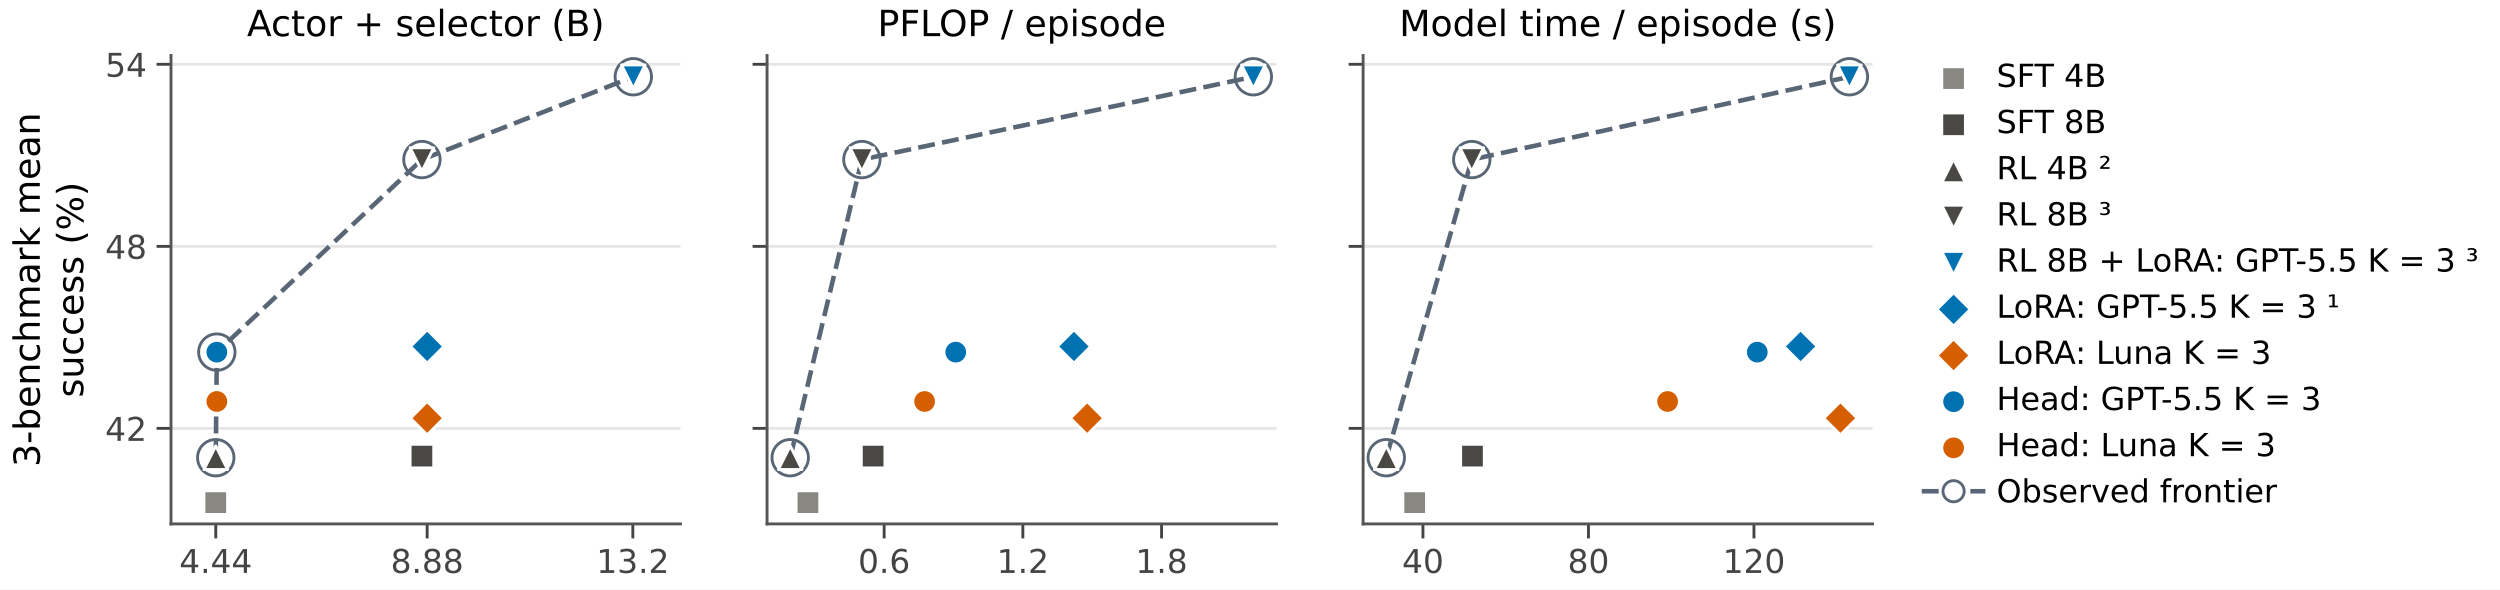
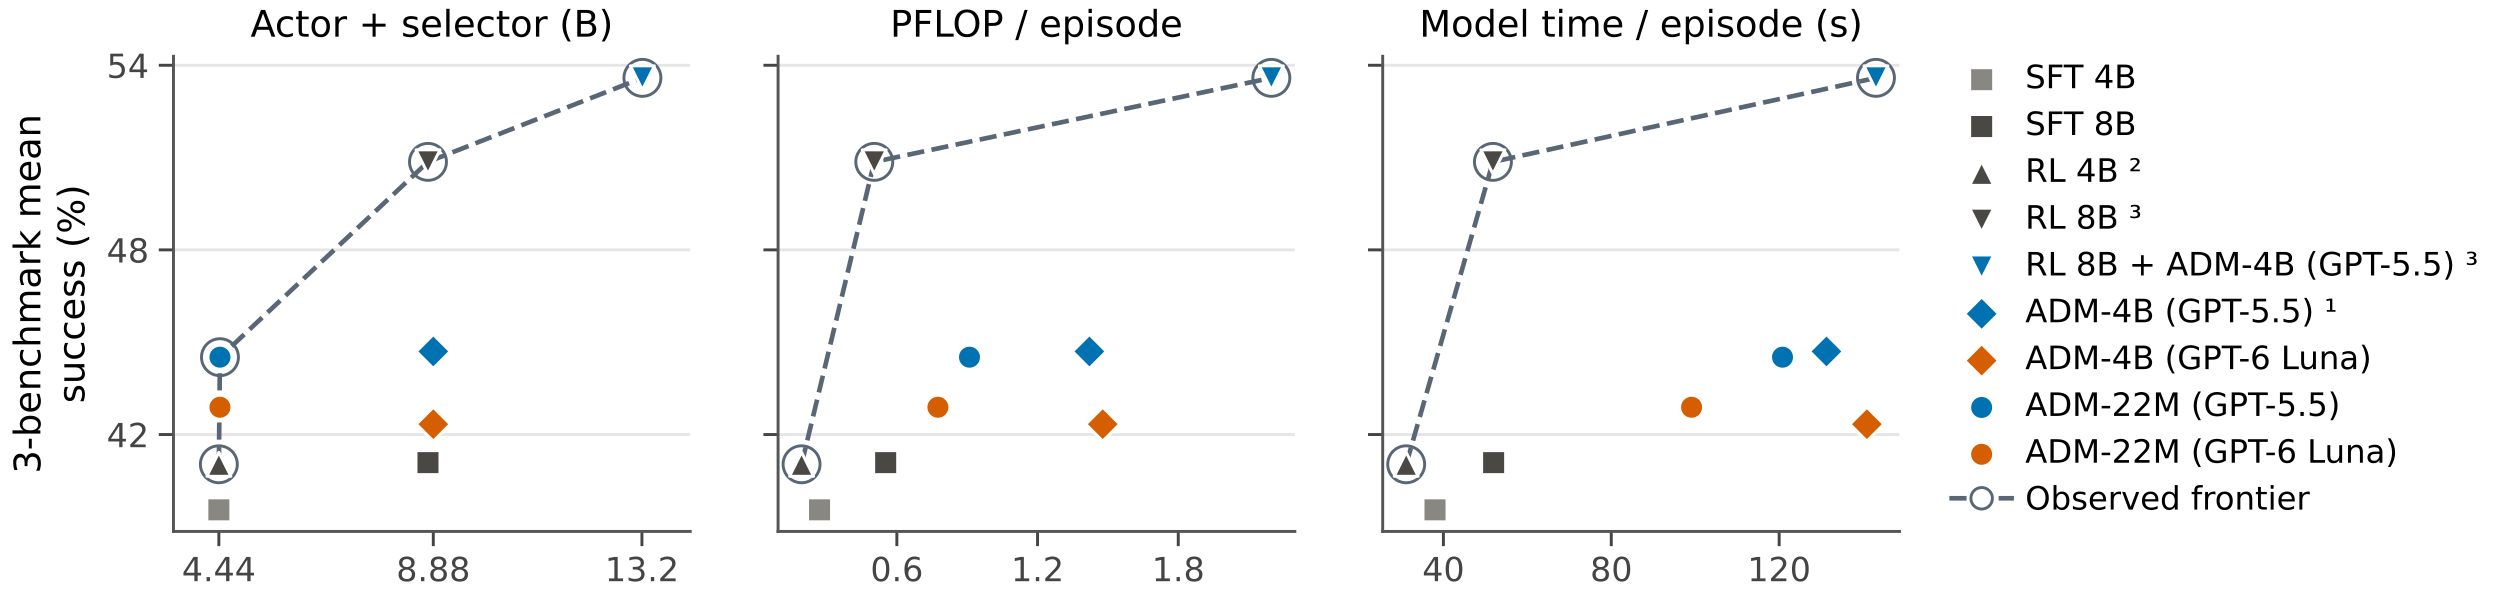
- <svg xmlns="http://www.w3.org/2000/svg" xmlns:xlink="http://www.w3.org/1999/xlink" width="518.351pt" height="122.227pt" viewBox="0 0 518.351 122.227" version="1.1">
+ <svg xmlns="http://www.w3.org/2000/svg" xmlns:xlink="http://www.w3.org/1999/xlink" width="511.009pt" height="122.227pt" viewBox="0 0 511.009 122.227" version="1.1">
  <defs>
    <style type="text/css">*{stroke-linejoin: round; stroke-linecap: butt}</style>
  </defs>
  <g id="figure_1">
    <g id="patch_1">
-       <path d="M 0 122.227 L 518.351 122.227 L 518.351 0 L 0 0 z " style="fill: #ffffff" />
+       <path d="M 0 122.227 L 511.009 122.227 L 511.009 0 L 0 0 z " style="fill: #ffffff" />
    </g>
    <g id="axes_1">
      <g id="patch_2">
        <path d="M 35.457 108.627 L 141.085 108.627 L 141.085 11.499 L 35.457 11.499 z " style="fill: #ffffff" />
      </g>
      <g id="matplotlib.axis_1">
        <g id="xtick_1">
          <g id="line2d_1">
            <defs>
-               <path id="m467cc24505" d="M 0 0 L 0 3 " style="stroke: #444444; stroke-width: 0.6" />
+               <path id="m7555bfcea2" d="M 0 0 L 0 3 " style="stroke: #444444; stroke-width: 0.6" />
            </defs>
            <g>
-               <use xlink:href="#m467cc24505" x="44.736" y="108.627" style="fill: #444444; stroke: #444444; stroke-width: 0.6" />
+               <use xlink:href="#m7555bfcea2" x="44.736" y="108.627" style="fill: #444444; stroke: #444444; stroke-width: 0.6" />
            </g>
          </g>
          <g id="text_1">
            <text style="font-size: 6.8px; font-family: 'DejaVu Sans'; text-anchor: middle; fill: #444444" x="44.736" y="118.793" transform="rotate(-0 44.73605 118.7932)">4.44</text>
          </g>
        </g>
        <g id="xtick_2">
          <g id="line2d_2">
            <g>
-               <use xlink:href="#m467cc24505" x="88.567" y="108.627" style="fill: #444444; stroke: #444444; stroke-width: 0.6" />
+               <use xlink:href="#m7555bfcea2" x="88.567" y="108.627" style="fill: #444444; stroke: #444444; stroke-width: 0.6" />
            </g>
          </g>
          <g id="text_2">
            <text style="font-size: 6.8px; font-family: 'DejaVu Sans'; text-anchor: middle; fill: #444444" x="88.567" y="118.793" transform="rotate(-0 88.56704 118.7932)">8.88</text>
          </g>
        </g>
        <g id="xtick_3">
          <g id="line2d_3">
            <g>
-               <use xlink:href="#m467cc24505" x="131.213" y="108.627" style="fill: #444444; stroke: #444444; stroke-width: 0.6" />
+               <use xlink:href="#m7555bfcea2" x="131.213" y="108.627" style="fill: #444444; stroke: #444444; stroke-width: 0.6" />
            </g>
          </g>
          <g id="text_3">
            <text style="font-size: 6.8px; font-family: 'DejaVu Sans'; text-anchor: middle; fill: #444444" x="131.213" y="118.793" transform="rotate(-0 131.2134 118.7932)">13.2</text>
          </g>
        </g>
      </g>
      <g id="matplotlib.axis_2">
        <g id="ytick_1">
          <g id="line2d_4">
-             <path d="M 35.457 88.821 L 141.085 88.821 " clip-path="url(#p1fb001152b)" style="fill: none; stroke: #e6e6e6; stroke-width: 0.6; stroke-linecap: square" />
+             <path d="M 35.457 88.821 L 141.085 88.821 " clip-path="url(#p6ef4830138)" style="fill: none; stroke: #e6e6e6; stroke-width: 0.6; stroke-linecap: square" />
          </g>
          <g id="line2d_5">
            <defs>
-               <path id="mafa290ee79" d="M 0 0 L -3 0 " style="stroke: #444444; stroke-width: 0.6" />
+               <path id="m718852ab96" d="M 0 0 L -3 0 " style="stroke: #444444; stroke-width: 0.6" />
            </defs>
            <g>
-               <use xlink:href="#mafa290ee79" x="35.457" y="88.821" style="fill: #444444; stroke: #444444; stroke-width: 0.6" />
+               <use xlink:href="#m718852ab96" x="35.457" y="88.821" style="fill: #444444; stroke: #444444; stroke-width: 0.6" />
            </g>
          </g>
          <g id="text_4">
            <text style="font-size: 6.8px; font-family: 'DejaVu Sans'; text-anchor: end; fill: #444444" x="30.457" y="91.404" transform="rotate(-0 30.45652 91.40427)">42</text>
          </g>
        </g>
        <g id="ytick_2">
          <g id="line2d_6">
-             <path d="M 35.457 51.078 L 141.085 51.078 " clip-path="url(#p1fb001152b)" style="fill: none; stroke: #e6e6e6; stroke-width: 0.6; stroke-linecap: square" />
+             <path d="M 35.457 51.078 L 141.085 51.078 " clip-path="url(#p6ef4830138)" style="fill: none; stroke: #e6e6e6; stroke-width: 0.6; stroke-linecap: square" />
          </g>
          <g id="line2d_7">
            <g>
-               <use xlink:href="#mafa290ee79" x="35.457" y="51.078" style="fill: #444444; stroke: #444444; stroke-width: 0.6" />
+               <use xlink:href="#m718852ab96" x="35.457" y="51.078" style="fill: #444444; stroke: #444444; stroke-width: 0.6" />
            </g>
          </g>
          <g id="text_5">
            <text style="font-size: 6.8px; font-family: 'DejaVu Sans'; text-anchor: end; fill: #444444" x="30.457" y="53.661" transform="rotate(-0 30.45652 53.66105)">48</text>
          </g>
        </g>
        <g id="ytick_3">
          <g id="line2d_8">
-             <path d="M 35.457 13.335 L 141.085 13.335 " clip-path="url(#p1fb001152b)" style="fill: none; stroke: #e6e6e6; stroke-width: 0.6; stroke-linecap: square" />
+             <path d="M 35.457 13.335 L 141.085 13.335 " clip-path="url(#p6ef4830138)" style="fill: none; stroke: #e6e6e6; stroke-width: 0.6; stroke-linecap: square" />
          </g>
          <g id="line2d_9">
            <g>
-               <use xlink:href="#mafa290ee79" x="35.457" y="13.335" style="fill: #444444; stroke: #444444; stroke-width: 0.6" />
+               <use xlink:href="#m718852ab96" x="35.457" y="13.335" style="fill: #444444; stroke: #444444; stroke-width: 0.6" />
            </g>
          </g>
          <g id="text_6">
            <text style="font-size: 6.8px; font-family: 'DejaVu Sans'; text-anchor: end; fill: #444444" x="30.457" y="15.918" transform="rotate(-0 30.45652 15.91782)">54</text>
          </g>
        </g>
        <g id="text_7">
          <text style="font-size: 7.5px; font-family: 'DejaVu Sans'" transform="translate(8.249561 96.79525) rotate(-90)">3-benchmark mean</text>
          <text style="font-size: 7.5px; font-family: 'DejaVu Sans'" transform="translate(17.25102 82.41224) rotate(-90)">success (%)</text>
        </g>
      </g>
      <g id="line2d_10">
-         <path d="M 44.736 94.902 L 44.959 73.011 L 87.481 33.087 L 131.312 15.914 " clip-path="url(#p1fb001152b)" style="fill: none; stroke-dasharray: 3.515,1.52; stroke-dashoffset: 0; stroke: #596675; stroke-width: 0.95" />
+         <path d="M 44.736 94.902 L 44.959 73.011 L 87.481 33.087 L 131.312 15.914 " clip-path="url(#p6ef4830138)" style="fill: none; stroke-dasharray: 3.515,1.52; stroke-dashoffset: 0; stroke: #596675; stroke-width: 0.95" />
      </g>
      <g id="PathCollection_1">
        <defs>
-           <path id="C0_0_4c6fece9e9" d="M 0 3.775 C 1.001 3.775 1.961 3.377 2.669 2.669 C 3.377 1.961 3.775 1.001 3.775 -0 C 3.775 -1.001 3.377 -1.961 2.669 -2.669 C 1.961 -3.377 1.001 -3.775 0 -3.775 C -1.001 -3.775 -1.961 -3.377 -2.669 -2.669 C -3.377 -1.961 -3.775 -1.001 -3.775 0 C -3.775 1.001 -3.377 1.961 -2.669 2.669 C -1.961 3.377 -1.001 3.775 0 3.775 z " />
-         </defs>
-         <g clip-path="url(#p1fb001152b)">
-           <use xlink:href="#C0_0_4c6fece9e9" x="44.736" y="94.902" style="fill: none; stroke: #596675; stroke-width: 0.6" />
-         </g>
-         <g clip-path="url(#p1fb001152b)">
-           <use xlink:href="#C0_0_4c6fece9e9" x="44.959" y="73.011" style="fill: none; stroke: #596675; stroke-width: 0.6" />
-         </g>
-         <g clip-path="url(#p1fb001152b)">
-           <use xlink:href="#C0_0_4c6fece9e9" x="87.481" y="33.087" style="fill: none; stroke: #596675; stroke-width: 0.6" />
-         </g>
-         <g clip-path="url(#p1fb001152b)">
-           <use xlink:href="#C0_0_4c6fece9e9" x="131.312" y="15.914" style="fill: none; stroke: #596675; stroke-width: 0.6" />
+           <path id="C0_0_01228b6eee" d="M 0 3.775 C 1.001 3.775 1.961 3.377 2.669 2.669 C 3.377 1.961 3.775 1.001 3.775 -0 C 3.775 -1.001 3.377 -1.961 2.669 -2.669 C 1.961 -3.377 1.001 -3.775 0 -3.775 C -1.001 -3.775 -1.961 -3.377 -2.669 -2.669 C -3.377 -1.961 -3.775 -1.001 -3.775 0 C -3.775 1.001 -3.377 1.961 -2.669 2.669 C -1.961 3.377 -1.001 3.775 0 3.775 z " />
+         </defs>
+         <g clip-path="url(#p6ef4830138)">
+           <use xlink:href="#C0_0_01228b6eee" x="44.736" y="94.902" style="fill: none; stroke: #596675; stroke-width: 0.6" />
+         </g>
+         <g clip-path="url(#p6ef4830138)">
+           <use xlink:href="#C0_0_01228b6eee" x="44.959" y="73.011" style="fill: none; stroke: #596675; stroke-width: 0.6" />
+         </g>
+         <g clip-path="url(#p6ef4830138)">
+           <use xlink:href="#C0_0_01228b6eee" x="87.481" y="33.087" style="fill: none; stroke: #596675; stroke-width: 0.6" />
+         </g>
+         <g clip-path="url(#p6ef4830138)">
+           <use xlink:href="#C0_0_01228b6eee" x="131.312" y="15.914" style="fill: none; stroke: #596675; stroke-width: 0.6" />
        </g>
      </g>
      <g id="patch_3">
        <path d="M 35.457 108.627 L 35.457 11.499 " style="fill: none; stroke: #555555; stroke-width: 0.6; stroke-linejoin: miter; stroke-linecap: square" />
      </g>
      <g id="patch_4">
        <path d="M 35.457 108.627 L 141.085 108.627 " style="fill: none; stroke: #555555; stroke-width: 0.6; stroke-linejoin: miter; stroke-linecap: square" />
      </g>
      <g id="PathCollection_2">
        <defs>
-           <path id="mf1c1862d89" d="M -0 2.449 L 2.449 -2.449 L -2.449 -2.449 z " style="stroke: #ffffff; stroke-width: 0.6" />
-         </defs>
-         <g clip-path="url(#p1fb001152b)">
-           <use xlink:href="#mf1c1862d89" x="131.312" y="15.914" style="fill: #0072b2; stroke: #ffffff; stroke-width: 0.6" />
+           <path id="ma1fb93df1a" d="M -0 2.449 L 2.449 -2.449 L -2.449 -2.449 z " style="stroke: #ffffff; stroke-width: 0.6" />
+         </defs>
+         <g clip-path="url(#p6ef4830138)">
+           <use xlink:href="#ma1fb93df1a" x="131.312" y="15.914" style="fill: #0072b2; stroke: #ffffff; stroke-width: 0.6" />
        </g>
      </g>
      <g id="PathCollection_3">
        <defs>
-           <path id="ma936cdc8c9" d="M -0 3.464 L 3.464 0 L 0 -3.464 L -3.464 -0 z " style="stroke: #ffffff; stroke-width: 0.6" />
-         </defs>
-         <g clip-path="url(#p1fb001152b)">
-           <use xlink:href="#ma936cdc8c9" x="88.567" y="71.837" style="fill: #0072b2; stroke: #ffffff; stroke-width: 0.6" />
+           <path id="m0ecdc66049" d="M -0 3.464 L 3.464 0 L 0 -3.464 L -3.464 -0 z " style="stroke: #ffffff; stroke-width: 0.6" />
+         </defs>
+         <g clip-path="url(#p6ef4830138)">
+           <use xlink:href="#m0ecdc66049" x="88.567" y="71.837" style="fill: #0072b2; stroke: #ffffff; stroke-width: 0.6" />
        </g>
      </g>
      <g id="PathCollection_4">
        <defs>
-           <path id="me3ab0b6801" d="M -0 3.464 L 3.464 0 L 0 -3.464 L -3.464 -0 z " style="stroke: #ffffff; stroke-width: 0.6" />
-         </defs>
-         <g clip-path="url(#p1fb001152b)">
-           <use xlink:href="#me3ab0b6801" x="88.567" y="86.703" style="fill: #d55e00; stroke: #ffffff; stroke-width: 0.6" />
+           <path id="mfd7d17b7dd" d="M -0 3.464 L 3.464 0 L 0 -3.464 L -3.464 -0 z " style="stroke: #ffffff; stroke-width: 0.6" />
+         </defs>
+         <g clip-path="url(#p6ef4830138)">
+           <use xlink:href="#mfd7d17b7dd" x="88.567" y="86.703" style="fill: #d55e00; stroke: #ffffff; stroke-width: 0.6" />
        </g>
      </g>
      <g id="PathCollection_5">
        <defs>
-           <path id="m622afebc0e" d="M 0 2.449 C 0.65 2.449 1.273 2.191 1.732 1.732 C 2.191 1.273 2.449 0.65 2.449 0 C 2.449 -0.65 2.191 -1.273 1.732 -1.732 C 1.273 -2.191 0.65 -2.449 0 -2.449 C -0.65 -2.449 -1.273 -2.191 -1.732 -1.732 C -2.191 -1.273 -2.449 -0.65 -2.449 0 C -2.449 0.65 -2.191 1.273 -1.732 1.732 C -1.273 2.191 -0.65 2.449 0 2.449 z " style="stroke: #ffffff; stroke-width: 0.6" />
-         </defs>
-         <g clip-path="url(#p1fb001152b)">
-           <use xlink:href="#m622afebc0e" x="44.959" y="73.011" style="fill: #0072b2; stroke: #ffffff; stroke-width: 0.6" />
+           <path id="m6e7324b1fd" d="M 0 2.449 C 0.65 2.449 1.273 2.191 1.732 1.732 C 2.191 1.273 2.449 0.65 2.449 0 C 2.449 -0.65 2.191 -1.273 1.732 -1.732 C 1.273 -2.191 0.65 -2.449 0 -2.449 C -0.65 -2.449 -1.273 -2.191 -1.732 -1.732 C -2.191 -1.273 -2.449 -0.65 -2.449 0 C -2.449 0.65 -2.191 1.273 -1.732 1.732 C -1.273 2.191 -0.65 2.449 0 2.449 z " style="stroke: #ffffff; stroke-width: 0.6" />
+         </defs>
+         <g clip-path="url(#p6ef4830138)">
+           <use xlink:href="#m6e7324b1fd" x="44.959" y="73.011" style="fill: #0072b2; stroke: #ffffff; stroke-width: 0.6" />
        </g>
      </g>
      <g id="PathCollection_6">
        <defs>
-           <path id="m1112ef4739" d="M 0 2.449 C 0.65 2.449 1.273 2.191 1.732 1.732 C 2.191 1.273 2.449 0.65 2.449 0 C 2.449 -0.65 2.191 -1.273 1.732 -1.732 C 1.273 -2.191 0.65 -2.449 0 -2.449 C -0.65 -2.449 -1.273 -2.191 -1.732 -1.732 C -2.191 -1.273 -2.449 -0.65 -2.449 0 C -2.449 0.65 -2.191 1.273 -1.732 1.732 C -1.273 2.191 -0.65 2.449 0 2.449 z " style="stroke: #ffffff; stroke-width: 0.6" />
-         </defs>
-         <g clip-path="url(#p1fb001152b)">
-           <use xlink:href="#m1112ef4739" x="44.959" y="83.243" style="fill: #d55e00; stroke: #ffffff; stroke-width: 0.6" />
+           <path id="m66b0bbc531" d="M 0 2.449 C 0.65 2.449 1.273 2.191 1.732 1.732 C 2.191 1.273 2.449 0.65 2.449 0 C 2.449 -0.65 2.191 -1.273 1.732 -1.732 C 1.273 -2.191 0.65 -2.449 0 -2.449 C -0.65 -2.449 -1.273 -2.191 -1.732 -1.732 C -2.191 -1.273 -2.449 -0.65 -2.449 0 C -2.449 0.65 -2.191 1.273 -1.732 1.732 C -1.273 2.191 -0.65 2.449 0 2.449 z " style="stroke: #ffffff; stroke-width: 0.6" />
+         </defs>
+         <g clip-path="url(#p6ef4830138)">
+           <use xlink:href="#m66b0bbc531" x="44.959" y="83.243" style="fill: #d55e00; stroke: #ffffff; stroke-width: 0.6" />
        </g>
      </g>
      <g id="text_8">
        <text style="font-size: 7.5px; font-family: 'DejaVu Sans'; text-anchor: middle" x="88.271" y="7.499" transform="rotate(-0 88.27089 7.498828)">Actor + selector (B)</text>
      </g>
      <g id="PathCollection_7">
        <defs>
-           <path id="m58d1916993" d="M -2.449 2.449 L 2.449 2.449 L 2.449 -2.449 L -2.449 -2.449 z " style="stroke: #ffffff; stroke-width: 0.6" />
-         </defs>
-         <g clip-path="url(#p1fb001152b)">
-           <use xlink:href="#m58d1916993" x="44.736" y="104.212" style="fill: #898781; stroke: #ffffff; stroke-width: 0.6" />
+           <path id="m05d3424826" d="M -2.449 2.449 L 2.449 2.449 L 2.449 -2.449 L -2.449 -2.449 z " style="stroke: #ffffff; stroke-width: 0.6" />
+         </defs>
+         <g clip-path="url(#p6ef4830138)">
+           <use xlink:href="#m05d3424826" x="44.736" y="104.212" style="fill: #898781; stroke: #ffffff; stroke-width: 0.6" />
        </g>
      </g>
      <g id="PathCollection_8">
        <defs>
-           <path id="m57297e08cb" d="M -2.449 2.449 L 2.449 2.449 L 2.449 -2.449 L -2.449 -2.449 z " style="stroke: #ffffff; stroke-width: 0.6" />
-         </defs>
-         <g clip-path="url(#p1fb001152b)">
-           <use xlink:href="#m57297e08cb" x="87.481" y="94.566" style="fill: #4a4844; stroke: #ffffff; stroke-width: 0.6" />
+           <path id="mbf88cebfcd" d="M -2.449 2.449 L 2.449 2.449 L 2.449 -2.449 L -2.449 -2.449 z " style="stroke: #ffffff; stroke-width: 0.6" />
+         </defs>
+         <g clip-path="url(#p6ef4830138)">
+           <use xlink:href="#mbf88cebfcd" x="87.481" y="94.566" style="fill: #4a4844; stroke: #ffffff; stroke-width: 0.6" />
        </g>
      </g>
      <g id="PathCollection_9">
        <defs>
-           <path id="mf939a75653" d="M 0 -2.449 L -2.449 2.449 L 2.449 2.449 z " style="stroke: #ffffff; stroke-width: 0.6" />
-         </defs>
-         <g clip-path="url(#p1fb001152b)">
-           <use xlink:href="#mf939a75653" x="44.736" y="94.902" style="fill: #4a4844; stroke: #ffffff; stroke-width: 0.6" />
+           <path id="m09f793b86f" d="M 0 -2.449 L -2.449 2.449 L 2.449 2.449 z " style="stroke: #ffffff; stroke-width: 0.6" />
+         </defs>
+         <g clip-path="url(#p6ef4830138)">
+           <use xlink:href="#m09f793b86f" x="44.736" y="94.902" style="fill: #4a4844; stroke: #ffffff; stroke-width: 0.6" />
        </g>
      </g>
      <g id="PathCollection_10">
        <defs>
-           <path id="m89ebbaa0b0" d="M -0 2.449 L 2.449 -2.449 L -2.449 -2.449 z " style="stroke: #ffffff; stroke-width: 0.6" />
-         </defs>
-         <g clip-path="url(#p1fb001152b)">
-           <use xlink:href="#m89ebbaa0b0" x="87.481" y="33.087" style="fill: #4a4844; stroke: #ffffff; stroke-width: 0.6" />
+           <path id="m36a34c452b" d="M -0 2.449 L 2.449 -2.449 L -2.449 -2.449 z " style="stroke: #ffffff; stroke-width: 0.6" />
+         </defs>
+         <g clip-path="url(#p6ef4830138)">
+           <use xlink:href="#m36a34c452b" x="87.481" y="33.087" style="fill: #4a4844; stroke: #ffffff; stroke-width: 0.6" />
        </g>
      </g>
    </g>
    <g id="axes_2">
      <g id="patch_5">
        <path d="M 159.042 108.627 L 264.671 108.627 L 264.671 11.499 L 159.042 11.499 z " style="fill: #ffffff" />
      </g>
      <g id="matplotlib.axis_3">
        <g id="xtick_4">
          <g id="line2d_11">
            <g>
-               <use xlink:href="#m467cc24505" x="183.32" y="108.627" style="fill: #444444; stroke: #444444; stroke-width: 0.6" />
+               <use xlink:href="#m7555bfcea2" x="183.32" y="108.627" style="fill: #444444; stroke: #444444; stroke-width: 0.6" />
            </g>
          </g>
          <g id="text_9">
            <text style="font-size: 6.8px; font-family: 'DejaVu Sans'; text-anchor: middle; fill: #444444" x="183.32" y="118.793" transform="rotate(-0 183.3203 118.7932)">0.6</text>
          </g>
        </g>
        <g id="xtick_5">
          <g id="line2d_12">
            <g>
-               <use xlink:href="#m467cc24505" x="212.08" y="108.627" style="fill: #444444; stroke: #444444; stroke-width: 0.6" />
+               <use xlink:href="#m7555bfcea2" x="212.08" y="108.627" style="fill: #444444; stroke: #444444; stroke-width: 0.6" />
            </g>
          </g>
          <g id="text_10">
            <text style="font-size: 6.8px; font-family: 'DejaVu Sans'; text-anchor: middle; fill: #444444" x="212.08" y="118.793" transform="rotate(-0 212.0802 118.7932)">1.2</text>
          </g>
        </g>
        <g id="xtick_6">
          <g id="line2d_13">
            <g>
-               <use xlink:href="#m467cc24505" x="240.84" y="108.627" style="fill: #444444; stroke: #444444; stroke-width: 0.6" />
+               <use xlink:href="#m7555bfcea2" x="240.84" y="108.627" style="fill: #444444; stroke: #444444; stroke-width: 0.6" />
            </g>
          </g>
          <g id="text_11">
            <text style="font-size: 6.8px; font-family: 'DejaVu Sans'; text-anchor: middle; fill: #444444" x="240.84" y="118.793" transform="rotate(-0 240.8401 118.7932)">1.8</text>
          </g>
        </g>
      </g>
      <g id="matplotlib.axis_4">
        <g id="ytick_4">
          <g id="line2d_14">
-             <path d="M 159.042 88.821 L 264.671 88.821 " clip-path="url(#pe049dc4f7b)" style="fill: none; stroke: #e6e6e6; stroke-width: 0.6; stroke-linecap: square" />
+             <path d="M 159.042 88.821 L 264.671 88.821 " clip-path="url(#p1571b81495)" style="fill: none; stroke: #e6e6e6; stroke-width: 0.6; stroke-linecap: square" />
          </g>
          <g id="line2d_15">
            <g>
-               <use xlink:href="#mafa290ee79" x="159.042" y="88.821" style="fill: #444444; stroke: #444444; stroke-width: 0.6" />
+               <use xlink:href="#m718852ab96" x="159.042" y="88.821" style="fill: #444444; stroke: #444444; stroke-width: 0.6" />
            </g>
          </g>
        </g>
        <g id="ytick_5">
          <g id="line2d_16">
-             <path d="M 159.042 51.078 L 264.671 51.078 " clip-path="url(#pe049dc4f7b)" style="fill: none; stroke: #e6e6e6; stroke-width: 0.6; stroke-linecap: square" />
+             <path d="M 159.042 51.078 L 264.671 51.078 " clip-path="url(#p1571b81495)" style="fill: none; stroke: #e6e6e6; stroke-width: 0.6; stroke-linecap: square" />
          </g>
          <g id="line2d_17">
            <g>
-               <use xlink:href="#mafa290ee79" x="159.042" y="51.078" style="fill: #444444; stroke: #444444; stroke-width: 0.6" />
+               <use xlink:href="#m718852ab96" x="159.042" y="51.078" style="fill: #444444; stroke: #444444; stroke-width: 0.6" />
            </g>
          </g>
        </g>
        <g id="ytick_6">
          <g id="line2d_18">
-             <path d="M 159.042 13.335 L 264.671 13.335 " clip-path="url(#pe049dc4f7b)" style="fill: none; stroke: #e6e6e6; stroke-width: 0.6; stroke-linecap: square" />
+             <path d="M 159.042 13.335 L 264.671 13.335 " clip-path="url(#p1571b81495)" style="fill: none; stroke: #e6e6e6; stroke-width: 0.6; stroke-linecap: square" />
          </g>
          <g id="line2d_19">
            <g>
-               <use xlink:href="#mafa290ee79" x="159.042" y="13.335" style="fill: #444444; stroke: #444444; stroke-width: 0.6" />
+               <use xlink:href="#m718852ab96" x="159.042" y="13.335" style="fill: #444444; stroke: #444444; stroke-width: 0.6" />
            </g>
          </g>
        </g>
      </g>
      <g id="line2d_20">
-         <path d="M 163.843 94.902 L 178.703 33.087 L 259.87 15.914 " clip-path="url(#pe049dc4f7b)" style="fill: none; stroke-dasharray: 3.515,1.52; stroke-dashoffset: 0; stroke: #596675; stroke-width: 0.95" />
+         <path d="M 163.843 94.902 L 178.703 33.087 L 259.87 15.914 " clip-path="url(#p1571b81495)" style="fill: none; stroke-dasharray: 3.515,1.52; stroke-dashoffset: 0; stroke: #596675; stroke-width: 0.95" />
      </g>
      <g id="PathCollection_11">
        <defs>
-           <path id="C1_0_1393f20d0d" d="M 0 3.775 C 1.001 3.775 1.961 3.377 2.669 2.669 C 3.377 1.961 3.775 1.001 3.775 -0 C 3.775 -1.001 3.377 -1.961 2.669 -2.669 C 1.961 -3.377 1.001 -3.775 0 -3.775 C -1.001 -3.775 -1.961 -3.377 -2.669 -2.669 C -3.377 -1.961 -3.775 -1.001 -3.775 0 C -3.775 1.001 -3.377 1.961 -2.669 2.669 C -1.961 3.377 -1.001 3.775 0 3.775 z " />
-         </defs>
-         <g clip-path="url(#pe049dc4f7b)">
-           <use xlink:href="#C1_0_1393f20d0d" x="163.843" y="94.902" style="fill: none; stroke: #596675; stroke-width: 0.6" />
-         </g>
-         <g clip-path="url(#pe049dc4f7b)">
-           <use xlink:href="#C1_0_1393f20d0d" x="178.703" y="33.087" style="fill: none; stroke: #596675; stroke-width: 0.6" />
-         </g>
-         <g clip-path="url(#pe049dc4f7b)">
-           <use xlink:href="#C1_0_1393f20d0d" x="259.87" y="15.914" style="fill: none; stroke: #596675; stroke-width: 0.6" />
+           <path id="C1_0_ff949176ef" d="M 0 3.775 C 1.001 3.775 1.961 3.377 2.669 2.669 C 3.377 1.961 3.775 1.001 3.775 -0 C 3.775 -1.001 3.377 -1.961 2.669 -2.669 C 1.961 -3.377 1.001 -3.775 0 -3.775 C -1.001 -3.775 -1.961 -3.377 -2.669 -2.669 C -3.377 -1.961 -3.775 -1.001 -3.775 0 C -3.775 1.001 -3.377 1.961 -2.669 2.669 C -1.961 3.377 -1.001 3.775 0 3.775 z " />
+         </defs>
+         <g clip-path="url(#p1571b81495)">
+           <use xlink:href="#C1_0_ff949176ef" x="163.843" y="94.902" style="fill: none; stroke: #596675; stroke-width: 0.6" />
+         </g>
+         <g clip-path="url(#p1571b81495)">
+           <use xlink:href="#C1_0_ff949176ef" x="178.703" y="33.087" style="fill: none; stroke: #596675; stroke-width: 0.6" />
+         </g>
+         <g clip-path="url(#p1571b81495)">
+           <use xlink:href="#C1_0_ff949176ef" x="259.87" y="15.914" style="fill: none; stroke: #596675; stroke-width: 0.6" />
        </g>
      </g>
      <g id="patch_6">
        <path d="M 159.042 108.627 L 159.042 11.499 " style="fill: none; stroke: #555555; stroke-width: 0.6; stroke-linejoin: miter; stroke-linecap: square" />
      </g>
      <g id="patch_7">
        <path d="M 159.042 108.627 L 264.671 108.627 " style="fill: none; stroke: #555555; stroke-width: 0.6; stroke-linejoin: miter; stroke-linecap: square" />
      </g>
      <g id="PathCollection_12">
-         <g clip-path="url(#pe049dc4f7b)">
-           <use xlink:href="#mf1c1862d89" x="259.87" y="15.914" style="fill: #0072b2; stroke: #ffffff; stroke-width: 0.6" />
+         <g clip-path="url(#p1571b81495)">
+           <use xlink:href="#ma1fb93df1a" x="259.87" y="15.914" style="fill: #0072b2; stroke: #ffffff; stroke-width: 0.6" />
        </g>
      </g>
      <g id="PathCollection_13">
-         <g clip-path="url(#pe049dc4f7b)">
-           <use xlink:href="#ma936cdc8c9" x="222.673" y="71.837" style="fill: #0072b2; stroke: #ffffff; stroke-width: 0.6" />
+         <g clip-path="url(#p1571b81495)">
+           <use xlink:href="#m0ecdc66049" x="222.673" y="71.837" style="fill: #0072b2; stroke: #ffffff; stroke-width: 0.6" />
        </g>
      </g>
      <g id="PathCollection_14">
-         <g clip-path="url(#pe049dc4f7b)">
-           <use xlink:href="#me3ab0b6801" x="225.406" y="86.703" style="fill: #d55e00; stroke: #ffffff; stroke-width: 0.6" />
+         <g clip-path="url(#p1571b81495)">
+           <use xlink:href="#mfd7d17b7dd" x="225.406" y="86.703" style="fill: #d55e00; stroke: #ffffff; stroke-width: 0.6" />
        </g>
      </g>
      <g id="PathCollection_15">
-         <g clip-path="url(#pe049dc4f7b)">
-           <use xlink:href="#m622afebc0e" x="198.164" y="73.011" style="fill: #0072b2; stroke: #ffffff; stroke-width: 0.6" />
+         <g clip-path="url(#p1571b81495)">
+           <use xlink:href="#m6e7324b1fd" x="198.164" y="73.011" style="fill: #0072b2; stroke: #ffffff; stroke-width: 0.6" />
        </g>
      </g>
      <g id="PathCollection_16">
-         <g clip-path="url(#pe049dc4f7b)">
-           <use xlink:href="#m1112ef4739" x="191.709" y="83.243" style="fill: #d55e00; stroke: #ffffff; stroke-width: 0.6" />
+         <g clip-path="url(#p1571b81495)">
+           <use xlink:href="#m66b0bbc531" x="191.709" y="83.243" style="fill: #d55e00; stroke: #ffffff; stroke-width: 0.6" />
        </g>
      </g>
      <g id="text_12">
        <text style="font-size: 7.5px; font-family: 'DejaVu Sans'; text-anchor: middle" x="211.857" y="7.499" transform="rotate(-0 211.8565 7.498828)">PFLOP / episode</text>
      </g>
      <g id="PathCollection_17">
-         <g clip-path="url(#pe049dc4f7b)">
-           <use xlink:href="#m58d1916993" x="167.518" y="104.212" style="fill: #898781; stroke: #ffffff; stroke-width: 0.6" />
+         <g clip-path="url(#p1571b81495)">
+           <use xlink:href="#m05d3424826" x="167.518" y="104.212" style="fill: #898781; stroke: #ffffff; stroke-width: 0.6" />
        </g>
      </g>
      <g id="PathCollection_18">
-         <g clip-path="url(#pe049dc4f7b)">
-           <use xlink:href="#m57297e08cb" x="181.035" y="94.566" style="fill: #4a4844; stroke: #ffffff; stroke-width: 0.6" />
+         <g clip-path="url(#p1571b81495)">
+           <use xlink:href="#mbf88cebfcd" x="181.035" y="94.566" style="fill: #4a4844; stroke: #ffffff; stroke-width: 0.6" />
        </g>
      </g>
      <g id="PathCollection_19">
-         <g clip-path="url(#pe049dc4f7b)">
-           <use xlink:href="#mf939a75653" x="163.843" y="94.902" style="fill: #4a4844; stroke: #ffffff; stroke-width: 0.6" />
+         <g clip-path="url(#p1571b81495)">
+           <use xlink:href="#m09f793b86f" x="163.843" y="94.902" style="fill: #4a4844; stroke: #ffffff; stroke-width: 0.6" />
        </g>
      </g>
      <g id="PathCollection_20">
-         <g clip-path="url(#pe049dc4f7b)">
-           <use xlink:href="#m89ebbaa0b0" x="178.703" y="33.087" style="fill: #4a4844; stroke: #ffffff; stroke-width: 0.6" />
+         <g clip-path="url(#p1571b81495)">
+           <use xlink:href="#m36a34c452b" x="178.703" y="33.087" style="fill: #4a4844; stroke: #ffffff; stroke-width: 0.6" />
        </g>
      </g>
    </g>
    <g id="axes_3">
      <g id="patch_8">
        <path d="M 282.628 108.627 L 388.257 108.627 L 388.257 11.499 L 282.628 11.499 z " style="fill: #ffffff" />
      </g>
      <g id="matplotlib.axis_5">
        <g id="xtick_7">
          <g id="line2d_21">
            <g>
-               <use xlink:href="#m467cc24505" x="295.036" y="108.627" style="fill: #444444; stroke: #444444; stroke-width: 0.6" />
+               <use xlink:href="#m7555bfcea2" x="295.036" y="108.627" style="fill: #444444; stroke: #444444; stroke-width: 0.6" />
            </g>
          </g>
          <g id="text_13">
            <text style="font-size: 6.8px; font-family: 'DejaVu Sans'; text-anchor: middle; fill: #444444" x="295.036" y="118.793" transform="rotate(-0 295.0357 118.7932)">40</text>
          </g>
        </g>
        <g id="xtick_8">
          <g id="line2d_22">
            <g>
-               <use xlink:href="#m467cc24505" x="329.351" y="108.627" style="fill: #444444; stroke: #444444; stroke-width: 0.6" />
+               <use xlink:href="#m7555bfcea2" x="329.351" y="108.627" style="fill: #444444; stroke: #444444; stroke-width: 0.6" />
            </g>
          </g>
          <g id="text_14">
            <text style="font-size: 6.8px; font-family: 'DejaVu Sans'; text-anchor: middle; fill: #444444" x="329.351" y="118.793" transform="rotate(-0 329.3511 118.7932)">80</text>
          </g>
        </g>
        <g id="xtick_9">
          <g id="line2d_23">
            <g>
-               <use xlink:href="#m467cc24505" x="363.667" y="108.627" style="fill: #444444; stroke: #444444; stroke-width: 0.6" />
+               <use xlink:href="#m7555bfcea2" x="363.667" y="108.627" style="fill: #444444; stroke: #444444; stroke-width: 0.6" />
            </g>
          </g>
          <g id="text_15">
            <text style="font-size: 6.8px; font-family: 'DejaVu Sans'; text-anchor: middle; fill: #444444" x="363.667" y="118.793" transform="rotate(-0 363.6666 118.7932)">120</text>
          </g>
        </g>
      </g>
      <g id="matplotlib.axis_6">
        <g id="ytick_7">
          <g id="line2d_24">
-             <path d="M 282.628 88.821 L 388.257 88.821 " clip-path="url(#pa2c9d8dea4)" style="fill: none; stroke: #e6e6e6; stroke-width: 0.6; stroke-linecap: square" />
+             <path d="M 282.628 88.821 L 388.257 88.821 " clip-path="url(#p696a7e11d9)" style="fill: none; stroke: #e6e6e6; stroke-width: 0.6; stroke-linecap: square" />
          </g>
          <g id="line2d_25">
            <g>
-               <use xlink:href="#mafa290ee79" x="282.628" y="88.821" style="fill: #444444; stroke: #444444; stroke-width: 0.6" />
+               <use xlink:href="#m718852ab96" x="282.628" y="88.821" style="fill: #444444; stroke: #444444; stroke-width: 0.6" />
            </g>
          </g>
        </g>
        <g id="ytick_8">
          <g id="line2d_26">
-             <path d="M 282.628 51.078 L 388.257 51.078 " clip-path="url(#pa2c9d8dea4)" style="fill: none; stroke: #e6e6e6; stroke-width: 0.6; stroke-linecap: square" />
+             <path d="M 282.628 51.078 L 388.257 51.078 " clip-path="url(#p696a7e11d9)" style="fill: none; stroke: #e6e6e6; stroke-width: 0.6; stroke-linecap: square" />
          </g>
          <g id="line2d_27">
            <g>
-               <use xlink:href="#mafa290ee79" x="282.628" y="51.078" style="fill: #444444; stroke: #444444; stroke-width: 0.6" />
+               <use xlink:href="#m718852ab96" x="282.628" y="51.078" style="fill: #444444; stroke: #444444; stroke-width: 0.6" />
            </g>
          </g>
        </g>
        <g id="ytick_9">
          <g id="line2d_28">
-             <path d="M 282.628 13.335 L 388.257 13.335 " clip-path="url(#pa2c9d8dea4)" style="fill: none; stroke: #e6e6e6; stroke-width: 0.6; stroke-linecap: square" />
+             <path d="M 282.628 13.335 L 388.257 13.335 " clip-path="url(#p696a7e11d9)" style="fill: none; stroke: #e6e6e6; stroke-width: 0.6; stroke-linecap: square" />
          </g>
          <g id="line2d_29">
            <g>
-               <use xlink:href="#mafa290ee79" x="282.628" y="13.335" style="fill: #444444; stroke: #444444; stroke-width: 0.6" />
+               <use xlink:href="#m718852ab96" x="282.628" y="13.335" style="fill: #444444; stroke: #444444; stroke-width: 0.6" />
            </g>
          </g>
        </g>
      </g>
      <g id="line2d_30">
-         <path d="M 287.429 94.902 L 305.159 33.087 L 383.455 15.914 " clip-path="url(#pa2c9d8dea4)" style="fill: none; stroke-dasharray: 3.515,1.52; stroke-dashoffset: 0; stroke: #596675; stroke-width: 0.95" />
+         <path d="M 287.429 94.902 L 305.159 33.087 L 383.455 15.914 " clip-path="url(#p696a7e11d9)" style="fill: none; stroke-dasharray: 3.515,1.52; stroke-dashoffset: 0; stroke: #596675; stroke-width: 0.95" />
      </g>
      <g id="PathCollection_21">
        <defs>
-           <path id="C2_0_1335520cb8" d="M 0 3.775 C 1.001 3.775 1.961 3.377 2.669 2.669 C 3.377 1.961 3.775 1.001 3.775 -0 C 3.775 -1.001 3.377 -1.961 2.669 -2.669 C 1.961 -3.377 1.001 -3.775 0 -3.775 C -1.001 -3.775 -1.961 -3.377 -2.669 -2.669 C -3.377 -1.961 -3.775 -1.001 -3.775 0 C -3.775 1.001 -3.377 1.961 -2.669 2.669 C -1.961 3.377 -1.001 3.775 0 3.775 z " />
-         </defs>
-         <g clip-path="url(#pa2c9d8dea4)">
-           <use xlink:href="#C2_0_1335520cb8" x="287.429" y="94.902" style="fill: none; stroke: #596675; stroke-width: 0.6" />
-         </g>
-         <g clip-path="url(#pa2c9d8dea4)">
-           <use xlink:href="#C2_0_1335520cb8" x="305.159" y="33.087" style="fill: none; stroke: #596675; stroke-width: 0.6" />
-         </g>
-         <g clip-path="url(#pa2c9d8dea4)">
-           <use xlink:href="#C2_0_1335520cb8" x="383.455" y="15.914" style="fill: none; stroke: #596675; stroke-width: 0.6" />
+           <path id="C2_0_9ff28f6de0" d="M 0 3.775 C 1.001 3.775 1.961 3.377 2.669 2.669 C 3.377 1.961 3.775 1.001 3.775 -0 C 3.775 -1.001 3.377 -1.961 2.669 -2.669 C 1.961 -3.377 1.001 -3.775 0 -3.775 C -1.001 -3.775 -1.961 -3.377 -2.669 -2.669 C -3.377 -1.961 -3.775 -1.001 -3.775 0 C -3.775 1.001 -3.377 1.961 -2.669 2.669 C -1.961 3.377 -1.001 3.775 0 3.775 z " />
+         </defs>
+         <g clip-path="url(#p696a7e11d9)">
+           <use xlink:href="#C2_0_9ff28f6de0" x="287.429" y="94.902" style="fill: none; stroke: #596675; stroke-width: 0.6" />
+         </g>
+         <g clip-path="url(#p696a7e11d9)">
+           <use xlink:href="#C2_0_9ff28f6de0" x="305.159" y="33.087" style="fill: none; stroke: #596675; stroke-width: 0.6" />
+         </g>
+         <g clip-path="url(#p696a7e11d9)">
+           <use xlink:href="#C2_0_9ff28f6de0" x="383.455" y="15.914" style="fill: none; stroke: #596675; stroke-width: 0.6" />
        </g>
      </g>
      <g id="patch_9">
        <path d="M 282.628 108.627 L 282.628 11.499 " style="fill: none; stroke: #555555; stroke-width: 0.6; stroke-linejoin: miter; stroke-linecap: square" />
      </g>
      <g id="patch_10">
        <path d="M 282.628 108.627 L 388.257 108.627 " style="fill: none; stroke: #555555; stroke-width: 0.6; stroke-linejoin: miter; stroke-linecap: square" />
      </g>
      <g id="PathCollection_22">
-         <g clip-path="url(#pa2c9d8dea4)">
-           <use xlink:href="#mf1c1862d89" x="383.455" y="15.914" style="fill: #0072b2; stroke: #ffffff; stroke-width: 0.6" />
+         <g clip-path="url(#p696a7e11d9)">
+           <use xlink:href="#ma1fb93df1a" x="383.455" y="15.914" style="fill: #0072b2; stroke: #ffffff; stroke-width: 0.6" />
        </g>
      </g>
      <g id="PathCollection_23">
-         <g clip-path="url(#pa2c9d8dea4)">
-           <use xlink:href="#ma936cdc8c9" x="373.332" y="71.837" style="fill: #0072b2; stroke: #ffffff; stroke-width: 0.6" />
+         <g clip-path="url(#p696a7e11d9)">
+           <use xlink:href="#m0ecdc66049" x="373.332" y="71.837" style="fill: #0072b2; stroke: #ffffff; stroke-width: 0.6" />
        </g>
      </g>
      <g id="PathCollection_24">
-         <g clip-path="url(#pa2c9d8dea4)">
-           <use xlink:href="#me3ab0b6801" x="381.596" y="86.703" style="fill: #d55e00; stroke: #ffffff; stroke-width: 0.6" />
+         <g clip-path="url(#p696a7e11d9)">
+           <use xlink:href="#mfd7d17b7dd" x="381.596" y="86.703" style="fill: #d55e00; stroke: #ffffff; stroke-width: 0.6" />
        </g>
      </g>
      <g id="PathCollection_25">
-         <g clip-path="url(#pa2c9d8dea4)">
-           <use xlink:href="#m622afebc0e" x="364.353" y="73.011" style="fill: #0072b2; stroke: #ffffff; stroke-width: 0.6" />
+         <g clip-path="url(#p696a7e11d9)">
+           <use xlink:href="#m6e7324b1fd" x="364.353" y="73.011" style="fill: #0072b2; stroke: #ffffff; stroke-width: 0.6" />
        </g>
      </g>
      <g id="PathCollection_26">
-         <g clip-path="url(#pa2c9d8dea4)">
-           <use xlink:href="#m1112ef4739" x="345.765" y="83.243" style="fill: #d55e00; stroke: #ffffff; stroke-width: 0.6" />
+         <g clip-path="url(#p696a7e11d9)">
+           <use xlink:href="#m66b0bbc531" x="345.765" y="83.243" style="fill: #d55e00; stroke: #ffffff; stroke-width: 0.6" />
        </g>
      </g>
      <g id="text_16">
        <text style="font-size: 7.5px; font-family: 'DejaVu Sans'; text-anchor: middle" x="335.442" y="7.499" transform="rotate(-0 335.4421 7.498828)">Model time / episode (s)</text>
      </g>
      <g id="PathCollection_27">
-         <g clip-path="url(#pa2c9d8dea4)">
-           <use xlink:href="#m58d1916993" x="293.32" y="104.212" style="fill: #898781; stroke: #ffffff; stroke-width: 0.6" />
+         <g clip-path="url(#p696a7e11d9)">
+           <use xlink:href="#m05d3424826" x="293.32" y="104.212" style="fill: #898781; stroke: #ffffff; stroke-width: 0.6" />
        </g>
      </g>
      <g id="PathCollection_28">
-         <g clip-path="url(#pa2c9d8dea4)">
-           <use xlink:href="#m57297e08cb" x="305.302" y="94.566" style="fill: #4a4844; stroke: #ffffff; stroke-width: 0.6" />
+         <g clip-path="url(#p696a7e11d9)">
+           <use xlink:href="#mbf88cebfcd" x="305.302" y="94.566" style="fill: #4a4844; stroke: #ffffff; stroke-width: 0.6" />
        </g>
      </g>
      <g id="PathCollection_29">
-         <g clip-path="url(#pa2c9d8dea4)">
-           <use xlink:href="#mf939a75653" x="287.429" y="94.902" style="fill: #4a4844; stroke: #ffffff; stroke-width: 0.6" />
+         <g clip-path="url(#p696a7e11d9)">
+           <use xlink:href="#m09f793b86f" x="287.429" y="94.902" style="fill: #4a4844; stroke: #ffffff; stroke-width: 0.6" />
        </g>
      </g>
      <g id="PathCollection_30">
-         <g clip-path="url(#pa2c9d8dea4)">
-           <use xlink:href="#m89ebbaa0b0" x="305.159" y="33.087" style="fill: #4a4844; stroke: #ffffff; stroke-width: 0.6" />
+         <g clip-path="url(#p696a7e11d9)">
+           <use xlink:href="#m36a34c452b" x="305.159" y="33.087" style="fill: #4a4844; stroke: #ffffff; stroke-width: 0.6" />
        </g>
      </g>
    </g>
    <g id="legend_1">
      <g id="PathCollection_31">
        <g>
-           <use xlink:href="#m58d1916993" x="405.057" y="16.294" style="fill: #898781; stroke: #ffffff; stroke-width: 0.6" />
+           <use xlink:href="#m05d3424826" x="405.057" y="16.294" style="fill: #898781; stroke: #ffffff; stroke-width: 0.6" />
        </g>
      </g>
      <g id="text_17">
        <text style="font-size: 6.6px; font-family: 'DejaVu Sans'; text-anchor: start" x="413.967" y="18.026" transform="rotate(-0 413.9665 18.02622)">SFT 4B</text>
      </g>
      <g id="PathCollection_32">
        <g>
-           <use xlink:href="#m57297e08cb" x="405.057" y="25.864" style="fill: #4a4844; stroke: #ffffff; stroke-width: 0.6" />
+           <use xlink:href="#mbf88cebfcd" x="405.057" y="25.864" style="fill: #4a4844; stroke: #ffffff; stroke-width: 0.6" />
        </g>
      </g>
      <g id="text_18">
        <text style="font-size: 6.6px; font-family: 'DejaVu Sans'; text-anchor: start" x="413.967" y="27.597" transform="rotate(-0 413.9665 27.59673)">SFT 8B</text>
      </g>
      <g id="PathCollection_33">
        <g>
-           <use xlink:href="#mf939a75653" x="405.057" y="35.435" style="fill: #4a4844; stroke: #ffffff; stroke-width: 0.6" />
+           <use xlink:href="#m09f793b86f" x="405.057" y="35.435" style="fill: #4a4844; stroke: #ffffff; stroke-width: 0.6" />
        </g>
      </g>
      <g id="text_19">
        <text style="font-size: 6.6px; font-family: 'DejaVu Sans'; text-anchor: start" x="413.967" y="37.167" transform="rotate(-0 413.9665 37.16725)">RL 4B ²</text>
      </g>
      <g id="PathCollection_34">
        <g>
-           <use xlink:href="#m89ebbaa0b0" x="405.057" y="45.005" style="fill: #4a4844; stroke: #ffffff; stroke-width: 0.6" />
+           <use xlink:href="#m36a34c452b" x="405.057" y="45.005" style="fill: #4a4844; stroke: #ffffff; stroke-width: 0.6" />
        </g>
      </g>
      <g id="text_20">
        <text style="font-size: 6.6px; font-family: 'DejaVu Sans'; text-anchor: start" x="413.967" y="46.738" transform="rotate(-0 413.9665 46.73777)">RL 8B ³</text>
      </g>
      <g id="PathCollection_35">
        <g>
-           <use xlink:href="#mf1c1862d89" x="405.057" y="54.576" style="fill: #0072b2; stroke: #ffffff; stroke-width: 0.6" />
+           <use xlink:href="#ma1fb93df1a" x="405.057" y="54.576" style="fill: #0072b2; stroke: #ffffff; stroke-width: 0.6" />
        </g>
      </g>
      <g id="text_21">
-         <text style="font-size: 6.6px; font-family: 'DejaVu Sans'; text-anchor: start" x="413.967" y="56.308" transform="rotate(-0 413.9665 56.30828)">RL 8B + LoRA: GPT-5.5 K = 3 ³</text>
+         <text style="font-size: 6.6px; font-family: 'DejaVu Sans'; text-anchor: start" x="413.967" y="56.308" transform="rotate(-0 413.9665 56.30828)">RL 8B + ADM-4B (GPT-5.5) ³</text>
      </g>
      <g id="PathCollection_36">
        <g>
-           <use xlink:href="#ma936cdc8c9" x="405.057" y="64.146" style="fill: #0072b2; stroke: #ffffff; stroke-width: 0.6" />
+           <use xlink:href="#m0ecdc66049" x="405.057" y="64.146" style="fill: #0072b2; stroke: #ffffff; stroke-width: 0.6" />
        </g>
      </g>
      <g id="text_22">
-         <text style="font-size: 6.6px; font-family: 'DejaVu Sans'; text-anchor: start" x="413.967" y="65.879" transform="rotate(-0 413.9665 65.8788)">LoRA: GPT-5.5 K = 3 ¹</text>
+         <text style="font-size: 6.6px; font-family: 'DejaVu Sans'; text-anchor: start" x="413.967" y="65.879" transform="rotate(-0 413.9665 65.8788)">ADM-4B (GPT-5.5) ¹</text>
      </g>
      <g id="PathCollection_37">
        <g>
-           <use xlink:href="#me3ab0b6801" x="405.057" y="73.717" style="fill: #d55e00; stroke: #ffffff; stroke-width: 0.6" />
+           <use xlink:href="#mfd7d17b7dd" x="405.057" y="73.717" style="fill: #d55e00; stroke: #ffffff; stroke-width: 0.6" />
        </g>
      </g>
      <g id="text_23">
-         <text style="font-size: 6.6px; font-family: 'DejaVu Sans'; text-anchor: start" x="413.967" y="75.449" transform="rotate(-0 413.9665 75.44931)">LoRA: Luna K = 3</text>
+         <text style="font-size: 6.6px; font-family: 'DejaVu Sans'; text-anchor: start" x="413.967" y="75.449" transform="rotate(-0 413.9665 75.44931)">ADM-4B (GPT-6 Luna)</text>
      </g>
      <g id="PathCollection_38">
        <g>
-           <use xlink:href="#m622afebc0e" x="405.057" y="83.287" style="fill: #0072b2; stroke: #ffffff; stroke-width: 0.6" />
+           <use xlink:href="#m6e7324b1fd" x="405.057" y="83.287" style="fill: #0072b2; stroke: #ffffff; stroke-width: 0.6" />
        </g>
      </g>
      <g id="text_24">
-         <text style="font-size: 6.6px; font-family: 'DejaVu Sans'; text-anchor: start" x="413.967" y="85.02" transform="rotate(-0 413.9665 85.01983)">Head: GPT-5.5 K = 3</text>
+         <text style="font-size: 6.6px; font-family: 'DejaVu Sans'; text-anchor: start" x="413.967" y="85.02" transform="rotate(-0 413.9665 85.01983)">ADM-22M (GPT-5.5)</text>
      </g>
      <g id="PathCollection_39">
        <g>
-           <use xlink:href="#m1112ef4739" x="405.057" y="92.858" style="fill: #d55e00; stroke: #ffffff; stroke-width: 0.6" />
+           <use xlink:href="#m66b0bbc531" x="405.057" y="92.858" style="fill: #d55e00; stroke: #ffffff; stroke-width: 0.6" />
        </g>
      </g>
      <g id="text_25">
-         <text style="font-size: 6.6px; font-family: 'DejaVu Sans'; text-anchor: start" x="413.967" y="94.59" transform="rotate(-0 413.9665 94.59034)">Head: Luna K = 3</text>
+         <text style="font-size: 6.6px; font-family: 'DejaVu Sans'; text-anchor: start" x="413.967" y="94.59" transform="rotate(-0 413.9665 94.59034)">ADM-22M (GPT-6 Luna)</text>
      </g>
      <g id="line2d_31">
        <path d="M 398.457 101.851 L 405.057 101.851 L 411.657 101.851 " style="fill: none; stroke-dasharray: 3.515,1.52; stroke-dashoffset: 0; stroke: #596675; stroke-width: 0.95" />
        <defs>
-           <path id="m628b178d24" d="M 0 2.2 C 0.583 2.2 1.143 1.968 1.556 1.556 C 1.968 1.143 2.2 0.583 2.2 0 C 2.2 -0.583 1.968 -1.143 1.556 -1.556 C 1.143 -1.968 0.583 -2.2 0 -2.2 C -0.583 -2.2 -1.143 -1.968 -1.556 -1.556 C -1.968 -1.143 -2.2 -0.583 -2.2 0 C -2.2 0.583 -1.968 1.143 -1.556 1.556 C -1.143 1.968 -0.583 2.2 0 2.2 z " style="stroke: #596675; stroke-width: 0.6" />
-         </defs>
-         <g>
-           <use xlink:href="#m628b178d24" x="405.057" y="101.851" style="fill: #ffffff; stroke: #596675; stroke-width: 0.6" />
+           <path id="m5911b18413" d="M 0 2.2 C 0.583 2.2 1.143 1.968 1.556 1.556 C 1.968 1.143 2.2 0.583 2.2 0 C 2.2 -0.583 1.968 -1.143 1.556 -1.556 C 1.143 -1.968 0.583 -2.2 0 -2.2 C -0.583 -2.2 -1.143 -1.968 -1.556 -1.556 C -1.968 -1.143 -2.2 -0.583 -2.2 0 C -2.2 0.583 -1.968 1.143 -1.556 1.556 C -1.143 1.968 -0.583 2.2 0 2.2 z " style="stroke: #596675; stroke-width: 0.6" />
+         </defs>
+         <g>
+           <use xlink:href="#m5911b18413" x="405.057" y="101.851" style="fill: #ffffff; stroke: #596675; stroke-width: 0.6" />
        </g>
      </g>
      <g id="text_26">
        <text style="font-size: 6.6px; font-family: 'DejaVu Sans'; text-anchor: start" x="413.967" y="104.161" transform="rotate(-0 413.9665 104.1609)">Observed frontier</text>
      </g>
    </g>
  </g>
  <defs>
-     <clipPath id="p1fb001152b">
+     <clipPath id="p6ef4830138">
      <rect x="35.457" y="11.499" width="105.629" height="97.128" />
    </clipPath>
-     <clipPath id="pe049dc4f7b">
+     <clipPath id="p1571b81495">
      <rect x="159.042" y="11.499" width="105.629" height="97.128" />
    </clipPath>
-     <clipPath id="pa2c9d8dea4">
+     <clipPath id="p696a7e11d9">
      <rect x="282.628" y="11.499" width="105.629" height="97.128" />
    </clipPath>
  </defs>
</svg>
